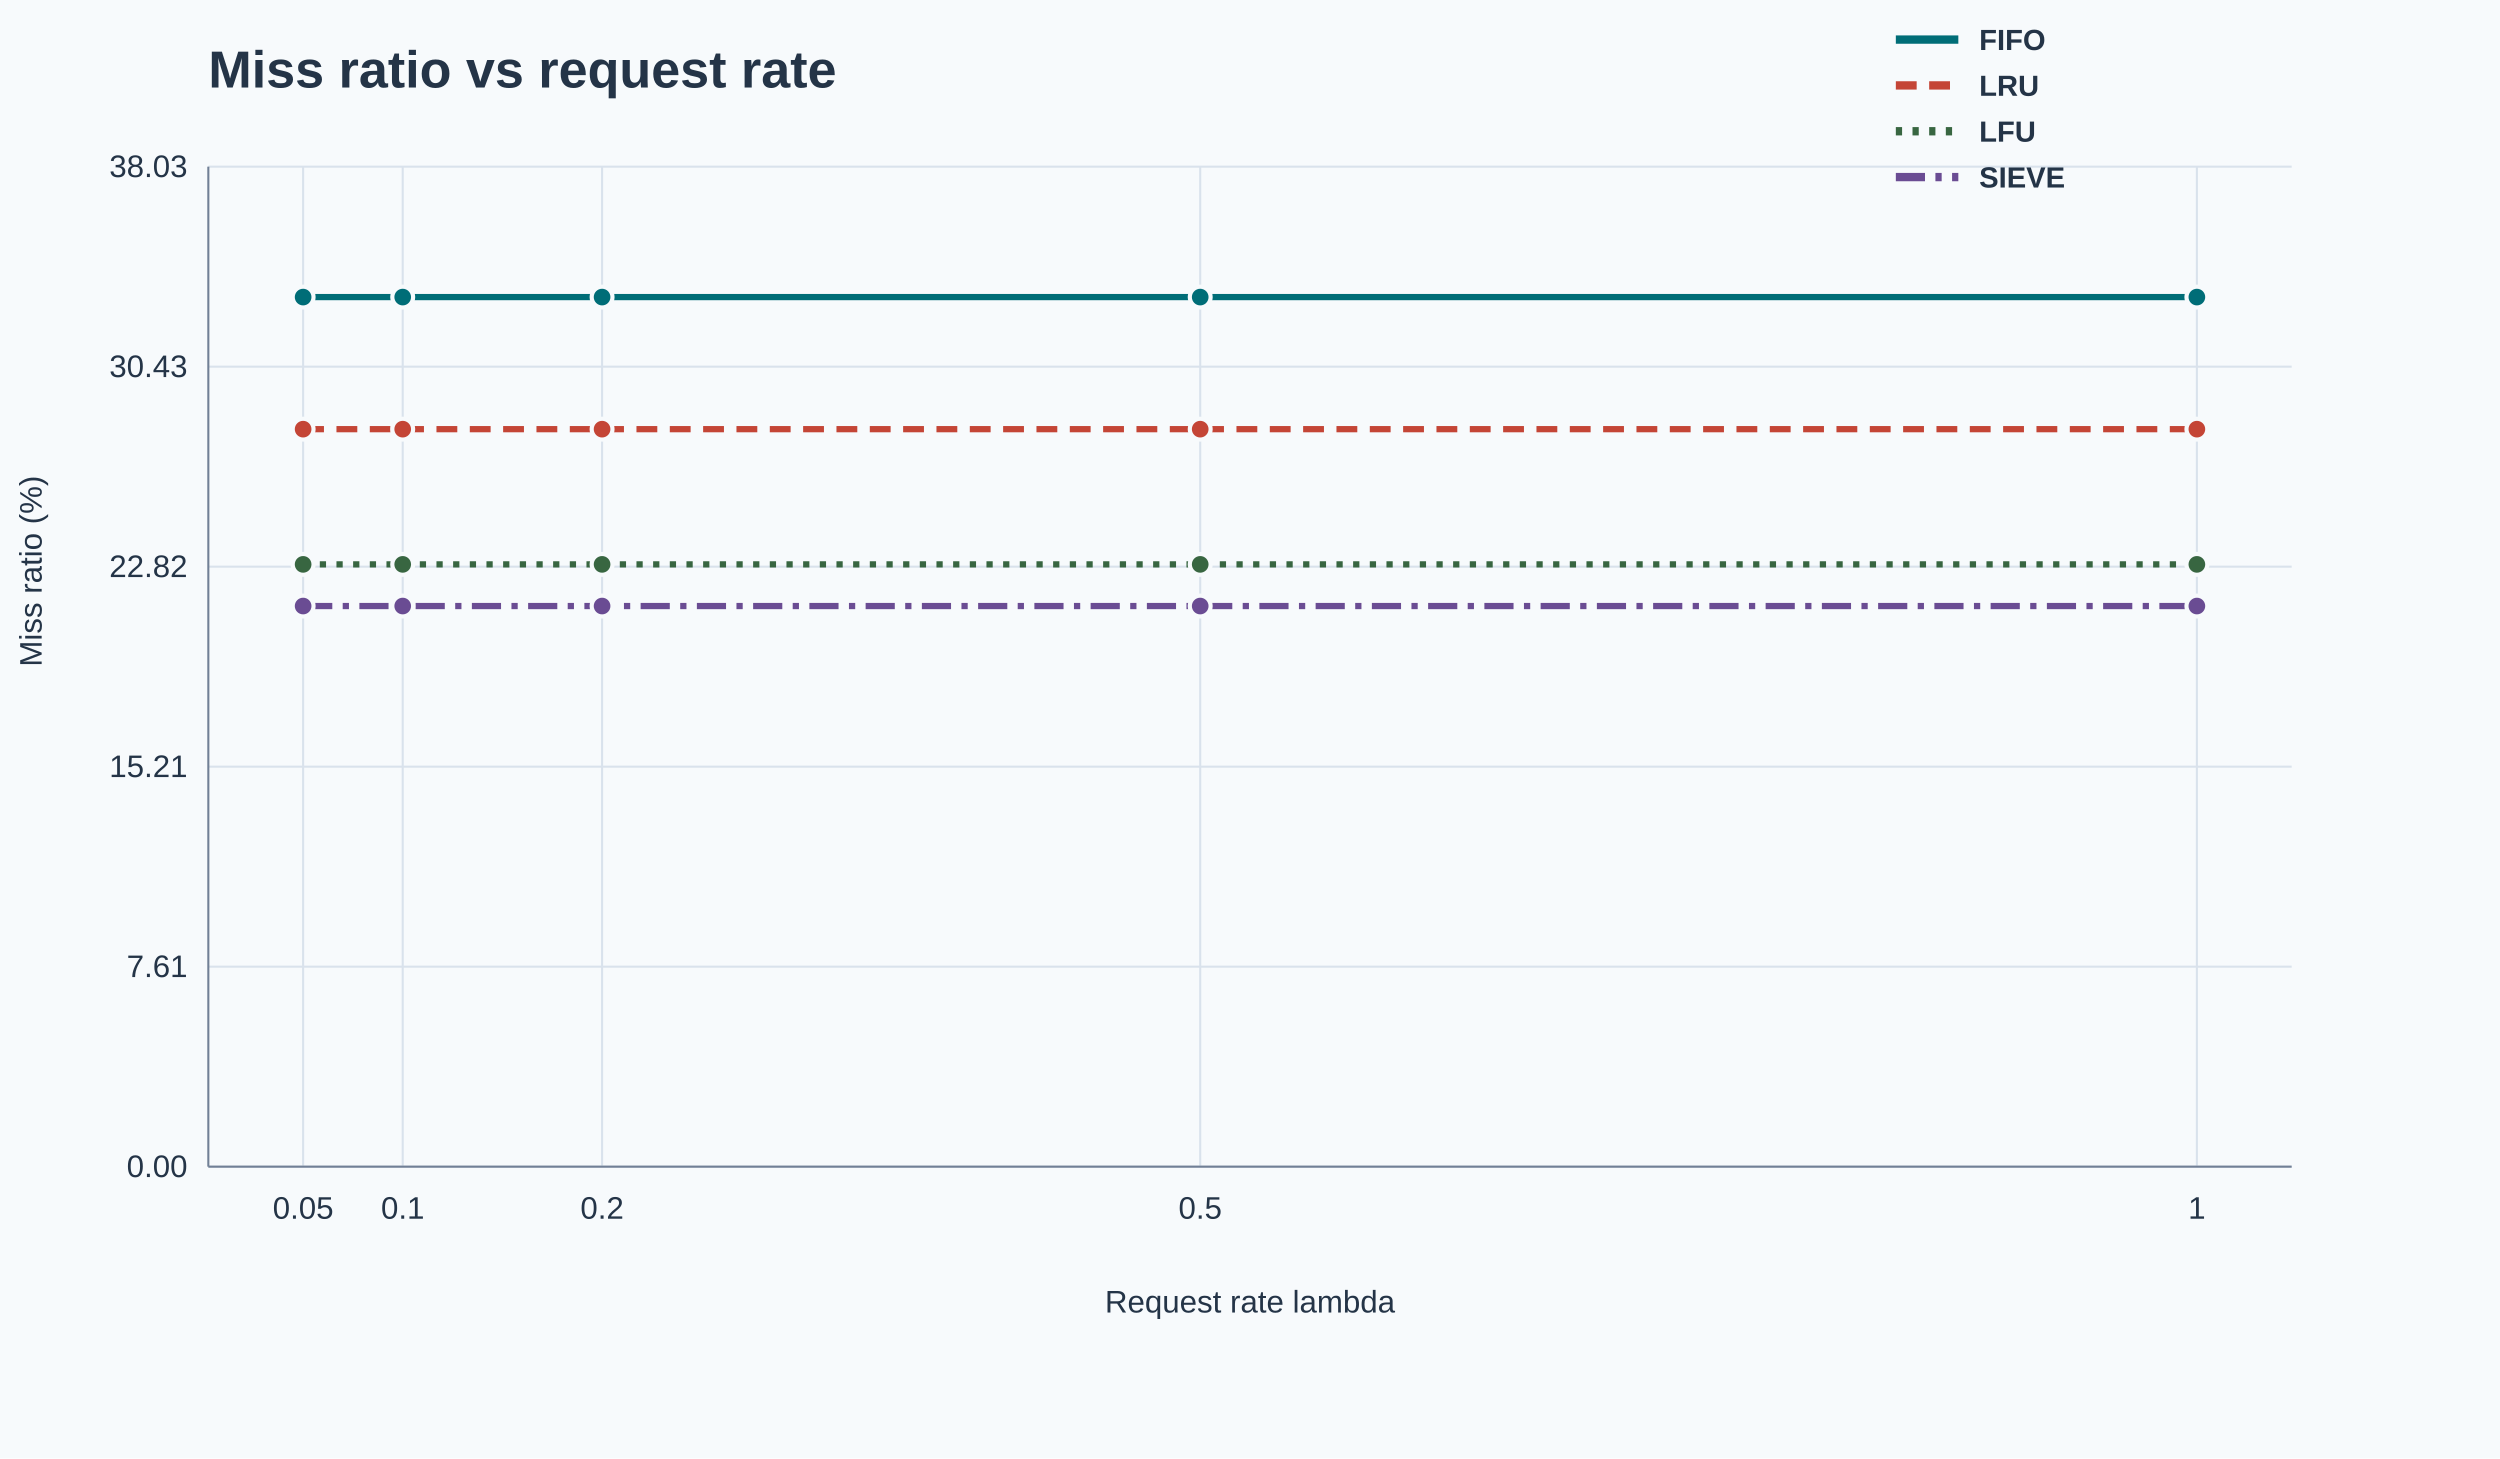
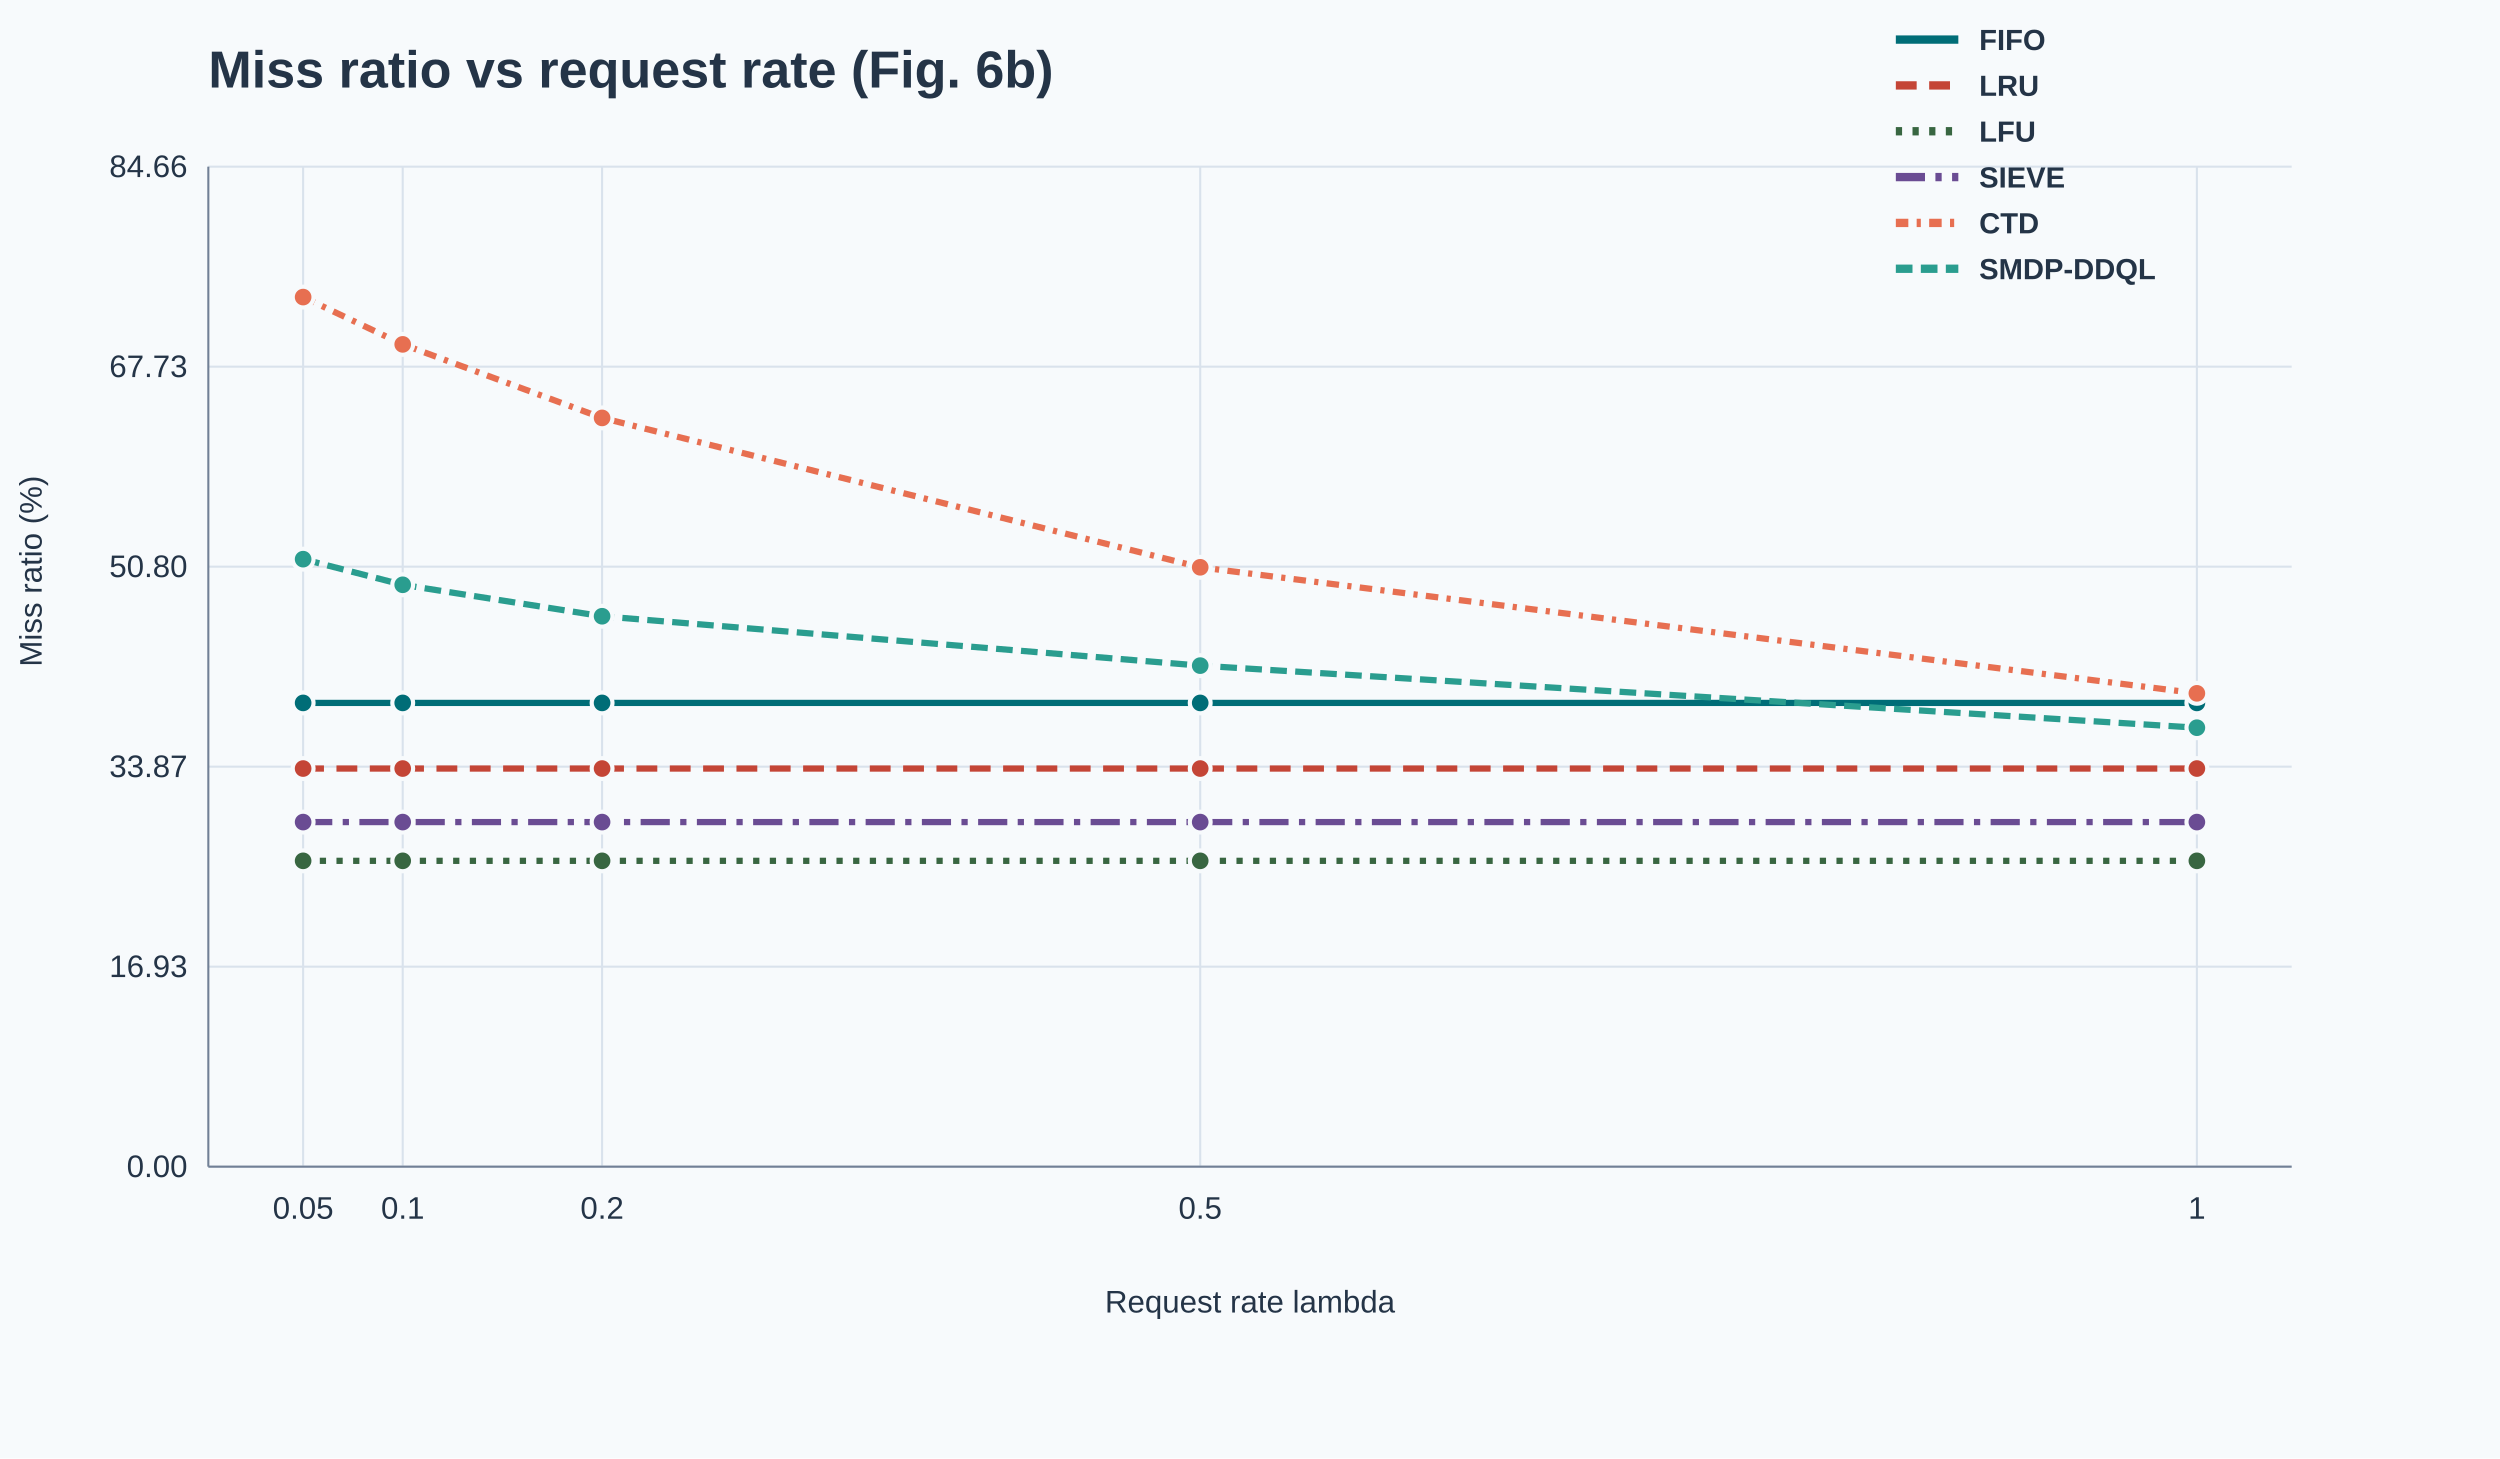
<svg xmlns="http://www.w3.org/2000/svg" width="1200" height="700" viewBox="0 0 1200 700">
  <style>text{font-family:Segoe UI,Arial,sans-serif;fill:#243447}.title{font-size:25px;font-weight:600}.label{font-size:15px}.legend{font-size:14px;font-weight:600}.grid{stroke:#d9e2ec}.axis{stroke:#718096}.line{fill:none;stroke-width:3}.point{stroke:#f7fafc;stroke-width:2}</style>
  <rect width="100%" height="100%" fill="#f7fafc" />
-   <text x="100" y="42" class="title">Miss ratio vs request rate</text>
+   <text x="100" y="42" class="title">Miss ratio vs request rate (Fig. 6b)</text>
  <text x="600" y="630" class="label" text-anchor="middle">Request rate lambda</text>
  <text x="20" y="320" class="label" transform="rotate(-90 20 320)">Miss ratio (%)</text>
  <line x1="100" y1="560" x2="1100" y2="560" class="grid" />
  <text x="90" y="565" class="label" text-anchor="end">0.00</text>
  <line x1="100" y1="464" x2="1100" y2="464" class="grid" />
-   <text x="90" y="469" class="label" text-anchor="end">7.61</text>
+   <text x="90" y="469" class="label" text-anchor="end">16.93</text>
  <line x1="100" y1="368" x2="1100" y2="368" class="grid" />
-   <text x="90" y="373" class="label" text-anchor="end">15.21</text>
+   <text x="90" y="373" class="label" text-anchor="end">33.87</text>
  <line x1="100" y1="272" x2="1100" y2="272" class="grid" />
-   <text x="90" y="277" class="label" text-anchor="end">22.82</text>
+   <text x="90" y="277" class="label" text-anchor="end">50.80</text>
  <line x1="100" y1="176" x2="1100" y2="176" class="grid" />
-   <text x="90" y="181" class="label" text-anchor="end">30.43</text>
+   <text x="90" y="181" class="label" text-anchor="end">67.73</text>
  <line x1="100" y1="80" x2="1100" y2="80" class="grid" />
-   <text x="90" y="85" class="label" text-anchor="end">38.03</text>
+   <text x="90" y="85" class="label" text-anchor="end">84.66</text>
  <line x1="145.5" y1="80" x2="145.5" y2="560" class="grid" />
  <text x="145.5" y="585" class="label" text-anchor="middle">0.05</text>
  <line x1="193.3" y1="80" x2="193.3" y2="560" class="grid" />
  <text x="193.3" y="585" class="label" text-anchor="middle">0.1</text>
  <line x1="289.0" y1="80" x2="289.0" y2="560" class="grid" />
  <text x="289.0" y="585" class="label" text-anchor="middle">0.2</text>
  <line x1="576.1" y1="80" x2="576.1" y2="560" class="grid" />
  <text x="576.1" y="585" class="label" text-anchor="middle">0.5</text>
  <line x1="1054.5" y1="80" x2="1054.5" y2="560" class="grid" />
  <text x="1054.5" y="585" class="label" text-anchor="middle">1</text>
-   <polyline points="145.5,142.6 193.3,142.6 289.0,142.6 576.1,142.6 1054.5,142.6" class="line" stroke="#006d77" stroke-dasharray="" />
+   <polyline points="145.5,337.4 193.3,337.4 289.0,337.4 576.1,337.4 1054.5,337.4" class="line" stroke="#006d77" stroke-dasharray="" />
  <line x1="910" y1="19" x2="940" y2="19" stroke="#006d77" stroke-width="4" stroke-dasharray="" />
  <text x="950" y="24" class="legend">FIFO</text>
-   <circle cx="145.5" cy="142.6" r="5" fill="#006d77" class="point" />
-   <circle cx="193.3" cy="142.6" r="5" fill="#006d77" class="point" />
-   <circle cx="289.0" cy="142.6" r="5" fill="#006d77" class="point" />
-   <circle cx="576.1" cy="142.6" r="5" fill="#006d77" class="point" />
-   <circle cx="1054.5" cy="142.6" r="5" fill="#006d77" class="point" />
-   <polyline points="145.5,206.0 193.3,206.0 289.0,206.0 576.1,206.0 1054.5,206.0" class="line" stroke="#c44536" stroke-dasharray="10 6" />
+   <circle cx="145.5" cy="337.4" r="5" fill="#006d77" class="point" />
+   <circle cx="193.3" cy="337.4" r="5" fill="#006d77" class="point" />
+   <circle cx="289.0" cy="337.4" r="5" fill="#006d77" class="point" />
+   <circle cx="576.1" cy="337.4" r="5" fill="#006d77" class="point" />
+   <circle cx="1054.5" cy="337.4" r="5" fill="#006d77" class="point" />
+   <polyline points="145.5,368.9 193.3,368.9 289.0,368.9 576.1,368.9 1054.5,368.9" class="line" stroke="#c44536" stroke-dasharray="10 6" />
  <line x1="910" y1="41" x2="940" y2="41" stroke="#c44536" stroke-width="4" stroke-dasharray="10 6" />
  <text x="950" y="46" class="legend">LRU</text>
-   <circle cx="145.5" cy="206.0" r="5" fill="#c44536" class="point" />
-   <circle cx="193.3" cy="206.0" r="5" fill="#c44536" class="point" />
-   <circle cx="289.0" cy="206.0" r="5" fill="#c44536" class="point" />
-   <circle cx="576.1" cy="206.0" r="5" fill="#c44536" class="point" />
-   <circle cx="1054.5" cy="206.0" r="5" fill="#c44536" class="point" />
-   <polyline points="145.5,270.9 193.3,270.9 289.0,270.9 576.1,270.9 1054.5,270.9" class="line" stroke="#386641" stroke-dasharray="3 5" />
+   <circle cx="145.5" cy="368.9" r="5" fill="#c44536" class="point" />
+   <circle cx="193.3" cy="368.9" r="5" fill="#c44536" class="point" />
+   <circle cx="289.0" cy="368.9" r="5" fill="#c44536" class="point" />
+   <circle cx="576.1" cy="368.9" r="5" fill="#c44536" class="point" />
+   <circle cx="1054.5" cy="368.9" r="5" fill="#c44536" class="point" />
+   <polyline points="145.5,413.2 193.3,413.2 289.0,413.2 576.1,413.2 1054.5,413.2" class="line" stroke="#386641" stroke-dasharray="3 5" />
  <line x1="910" y1="63" x2="940" y2="63" stroke="#386641" stroke-width="4" stroke-dasharray="3 5" />
  <text x="950" y="68" class="legend">LFU</text>
-   <circle cx="145.5" cy="270.9" r="5" fill="#386641" class="point" />
-   <circle cx="193.3" cy="270.9" r="5" fill="#386641" class="point" />
-   <circle cx="289.0" cy="270.9" r="5" fill="#386641" class="point" />
-   <circle cx="576.1" cy="270.9" r="5" fill="#386641" class="point" />
-   <circle cx="1054.5" cy="270.9" r="5" fill="#386641" class="point" />
-   <polyline points="145.5,290.9 193.3,290.9 289.0,290.9 576.1,290.9 1054.5,290.9" class="line" stroke="#6a4c93" stroke-dasharray="14 5 3 5" />
+   <circle cx="145.5" cy="413.2" r="5" fill="#386641" class="point" />
+   <circle cx="193.3" cy="413.2" r="5" fill="#386641" class="point" />
+   <circle cx="289.0" cy="413.2" r="5" fill="#386641" class="point" />
+   <circle cx="576.1" cy="413.2" r="5" fill="#386641" class="point" />
+   <circle cx="1054.5" cy="413.2" r="5" fill="#386641" class="point" />
+   <polyline points="145.5,394.6 193.3,394.6 289.0,394.6 576.1,394.6 1054.5,394.6" class="line" stroke="#6a4c93" stroke-dasharray="14 5 3 5" />
  <line x1="910" y1="85" x2="940" y2="85" stroke="#6a4c93" stroke-width="4" stroke-dasharray="14 5 3 5" />
  <text x="950" y="90" class="legend">SIEVE</text>
-   <circle cx="145.5" cy="290.9" r="5" fill="#6a4c93" class="point" />
-   <circle cx="193.3" cy="290.9" r="5" fill="#6a4c93" class="point" />
-   <circle cx="289.0" cy="290.9" r="5" fill="#6a4c93" class="point" />
-   <circle cx="576.1" cy="290.9" r="5" fill="#6a4c93" class="point" />
-   <circle cx="1054.5" cy="290.9" r="5" fill="#6a4c93" class="point" />
+   <circle cx="145.5" cy="394.6" r="5" fill="#6a4c93" class="point" />
+   <circle cx="193.3" cy="394.6" r="5" fill="#6a4c93" class="point" />
+   <circle cx="289.0" cy="394.6" r="5" fill="#6a4c93" class="point" />
+   <circle cx="576.1" cy="394.6" r="5" fill="#6a4c93" class="point" />
+   <circle cx="1054.5" cy="394.6" r="5" fill="#6a4c93" class="point" />
+   <polyline points="145.5,142.6 193.3,165.3 289.0,200.6 576.1,272.3 1054.5,332.8" class="line" stroke="#e76f51" stroke-dasharray="6 4 2 4" />
+   <line x1="910" y1="107" x2="940" y2="107" stroke="#e76f51" stroke-width="4" stroke-dasharray="6 4 2 4" />
+   <text x="950" y="112" class="legend">CTD</text>
+   <circle cx="145.5" cy="142.6" r="5" fill="#e76f51" class="point" />
+   <circle cx="193.3" cy="165.3" r="5" fill="#e76f51" class="point" />
+   <circle cx="289.0" cy="200.6" r="5" fill="#e76f51" class="point" />
+   <circle cx="576.1" cy="272.3" r="5" fill="#e76f51" class="point" />
+   <circle cx="1054.5" cy="332.8" r="5" fill="#e76f51" class="point" />
+   <polyline points="145.5,268.4 193.3,280.7 289.0,295.8 576.1,319.5 1054.5,349.3" class="line" stroke="#2a9d8f" stroke-dasharray="8 4" />
+   <line x1="910" y1="129" x2="940" y2="129" stroke="#2a9d8f" stroke-width="4" stroke-dasharray="8 4" />
+   <text x="950" y="134" class="legend">SMDP-DDQL</text>
+   <circle cx="145.5" cy="268.4" r="5" fill="#2a9d8f" class="point" />
+   <circle cx="193.3" cy="280.7" r="5" fill="#2a9d8f" class="point" />
+   <circle cx="289.0" cy="295.8" r="5" fill="#2a9d8f" class="point" />
+   <circle cx="576.1" cy="319.5" r="5" fill="#2a9d8f" class="point" />
+   <circle cx="1054.5" cy="349.3" r="5" fill="#2a9d8f" class="point" />
  <line x1="100" y1="80" x2="100" y2="560" class="axis" />
  <line x1="100" y1="560" x2="1100" y2="560" class="axis" />
</svg>
